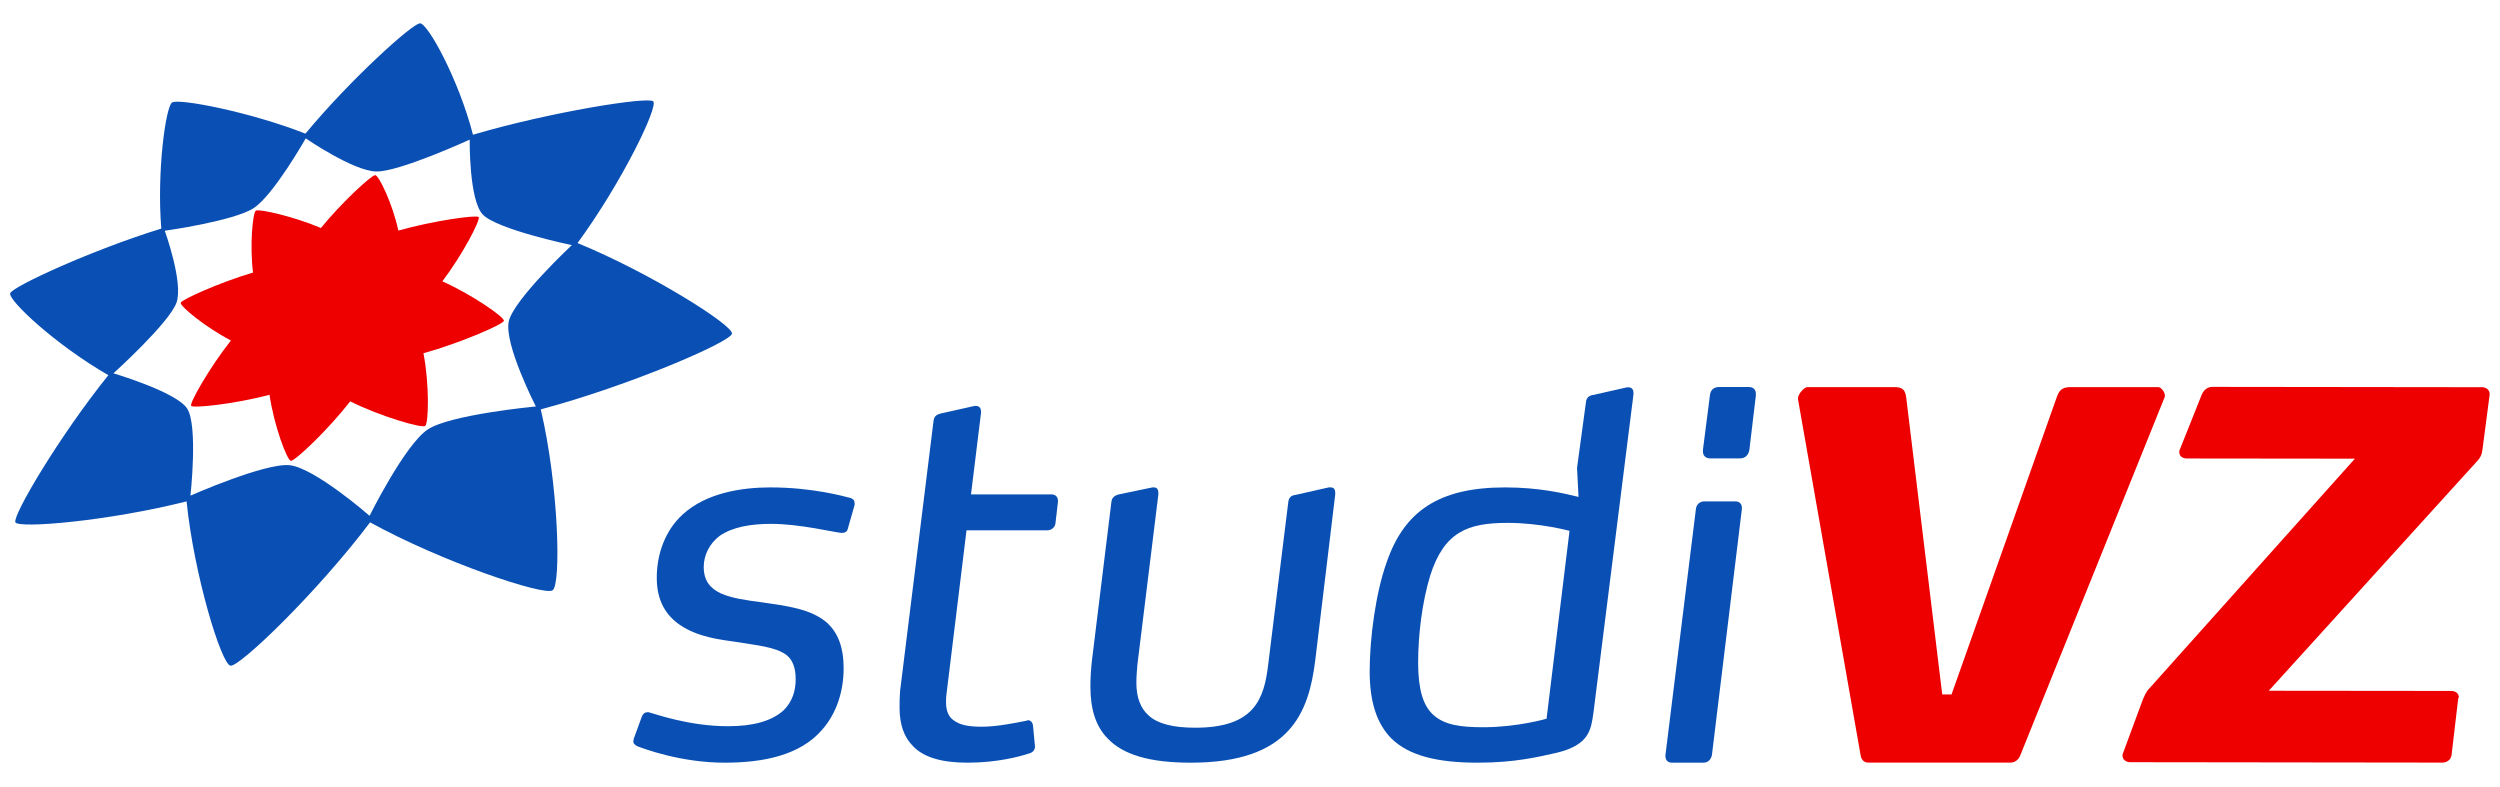
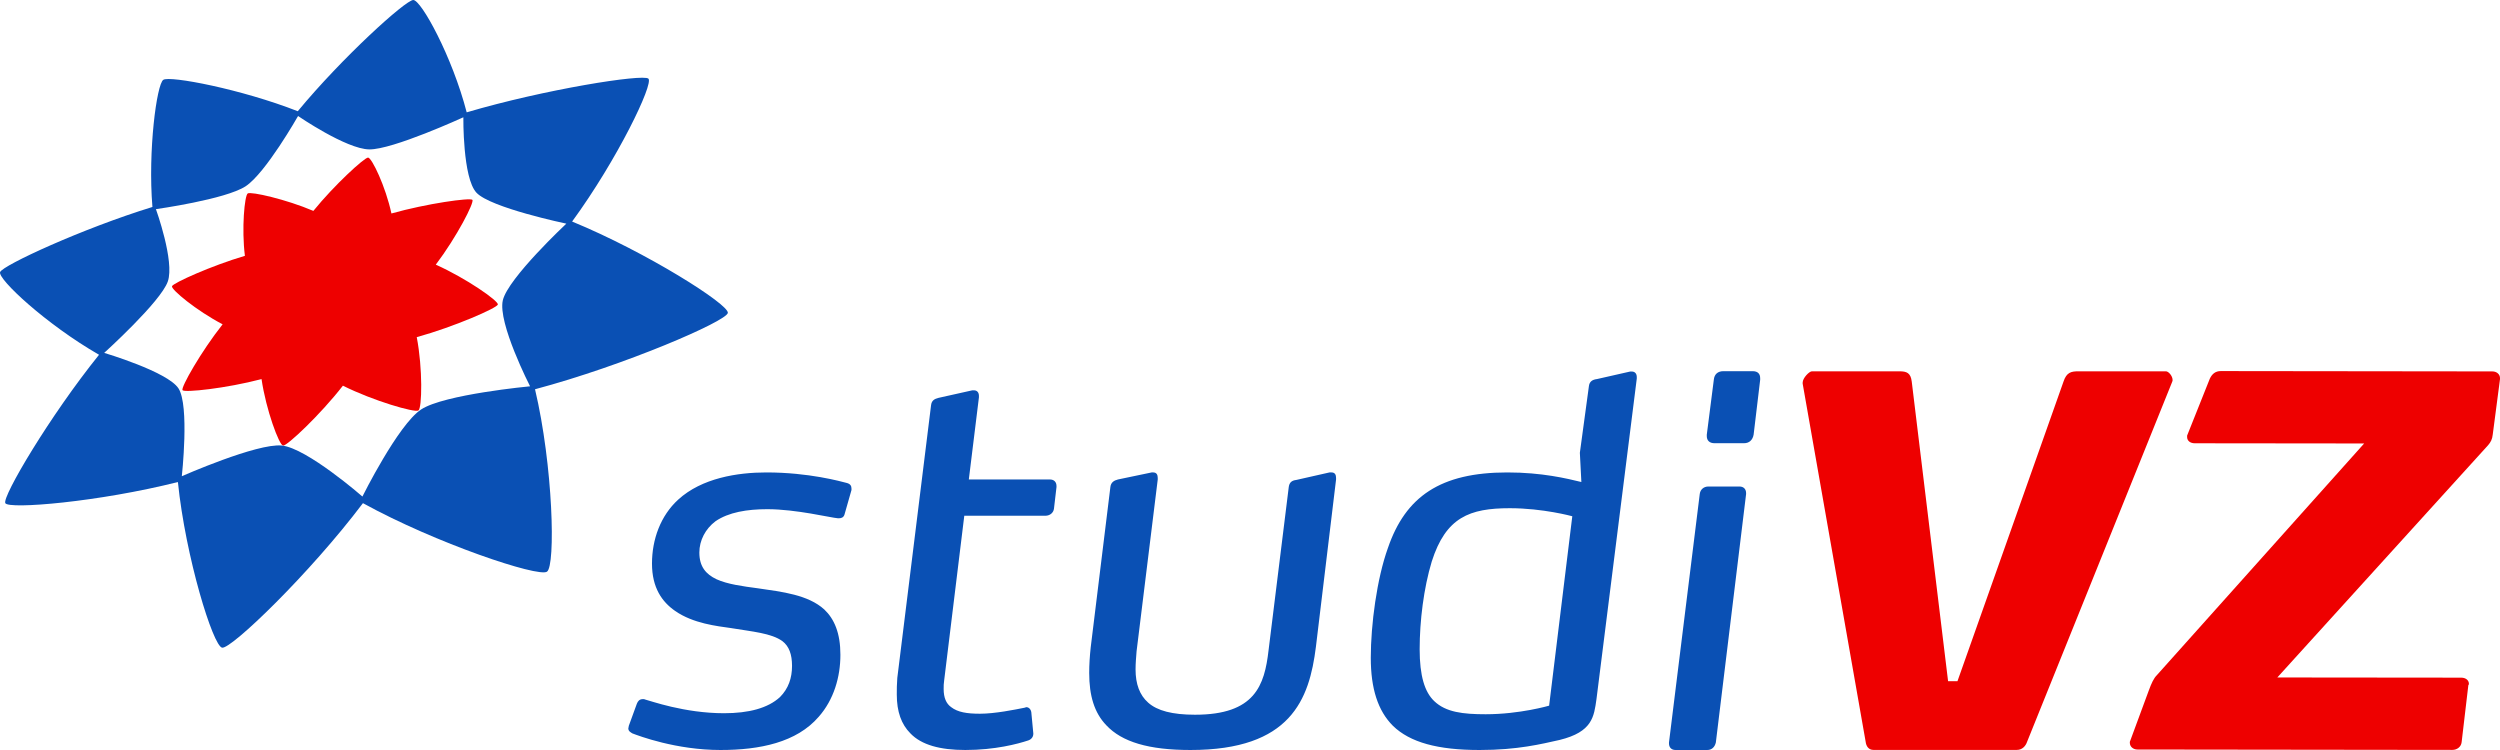
- <svg xmlns="http://www.w3.org/2000/svg" version="1.1" x="0px" y="0px" width="623px" height="196px" viewBox="-2.523 -5.811 623 196" enable-background="new -2.523 -5.811 623 196" xml:space="preserve">
-   <defs>
- </defs>
-   <path fill="#0A50B4" d="M208.707,126.107c-0.248,0.744-0.873,0.871-1.369,0.871h-0.248c-1.748-0.127-10.334-2.244-17.434-2.244  c-4.982,0-9.588,0.752-12.826,2.988c-2.484,1.871-3.982,4.736-3.982,7.725c0,3.488,1.621,5.352,4.23,6.598  c2.738,1.248,6.477,1.74,10.213,2.238c6.1,0.877,12.455,1.621,16.434,5.234c2.496,2.365,3.986,5.85,3.986,11.205  c0,5.479-1.621,11.078-5.355,15.314c-5.475,6.352-14.568,8.215-24.281,8.215c-10.953,0-20.166-3.482-21.787-4.107  c-0.371-0.25-0.996-0.498-0.996-1.246c0-0.121,0.121-0.373,0.121-0.621l1.996-5.477c0.252-0.623,0.625-1.125,1.496-1.125  c0.248,0,0.373,0,0.621,0.125c1.121,0.25,9.586,3.363,19.422,3.363c6.104,0,10.834-1.244,13.824-3.986  c2.113-2.117,2.984-4.729,2.984-7.719c0-2.861-0.744-4.854-2.365-6.1c-2.736-1.992-7.467-2.365-12.699-3.236  c-3.488-0.498-9.344-1.125-13.822-4.234c-3.234-2.244-5.727-5.729-5.727-11.703c0-5.977,2.113-11.83,6.475-15.812  c5.848-5.352,14.691-6.723,21.791-6.723c10.586,0,18.426,2.236,19.92,2.611c0.871,0.25,1.119,0.748,1.119,1.369v0.371  L208.707,126.107z" />
-   <path fill="#0A50B4" d="M260.495,124.613c-0.121,0.996-0.996,1.742-2.118,1.742H238.33l-4.975,40.711  c-0.125,0.75-0.125,1.367-0.125,2.117c0,2.119,0.621,3.613,1.865,4.482c1.617,1.244,3.859,1.621,7.1,1.621  c3.73,0,8.586-0.998,11.078-1.494c0.121,0,0.248-0.127,0.369-0.127c0.631,0,1.127,0.498,1.252,1.244l0.496,5.234v0.123  c0,0.75-0.496,1.369-1.244,1.619c-2.613,0.869-8.221,2.365-15.561,2.365c-6.227,0-10.834-1.244-13.574-4.107  c-2.238-2.244-3.363-5.355-3.363-9.592c0-1.238,0-2.613,0.125-4.107l8.34-67.359c0.129-1.246,0.873-1.615,1.865-1.869l8.348-1.864  h0.373c0.869,0,1.248,0.62,1.248,1.366v0.379l-2.496,20.291h20.048c0.996,0,1.621,0.621,1.621,1.621v0.248L260.495,124.613z" />
-   <path fill="#0A50B4" d="M325.239,158.724c-1.623,13.082-6.23,25.527-31.004,25.527c-10.336,0-16.939-1.994-20.793-6.102  c-2.994-3.107-4.238-7.348-4.238-12.945c0-1.998,0.131-4.109,0.375-6.348l4.859-39.598c0.123-1.121,0.871-1.619,1.865-1.867  l8.344-1.742h0.373c0.871,0,1.123,0.623,1.123,1.371v0.371l-5.23,42.457c-0.123,1.615-0.252,2.984-0.252,4.484  c0,3.605,1,6.346,3.117,8.215c2.234,1.996,5.973,2.986,11.574,2.986c14.82,0,17.182-7.225,18.182-15.936l4.975-40.217  c0.127-1.244,0.752-1.742,1.869-1.871l8.221-1.861h0.496c0.875,0,1.123,0.623,1.123,1.371v0.371L325.239,158.724z" />
-   <path fill="#0A50B4" d="M403.296,90.709h-0.377l-8.215,1.863c-1.121,0.132-1.869,0.624-1.994,1.744l-2.236,16.476l0.371,7.225  c-3.609-0.873-9.713-2.367-18.306-2.367c-16.557,0-25.152,5.977-29.508,18.676c-2.732,7.59-4.232,18.924-4.232,27.139  c0,7.596,1.744,13.08,5.475,16.812c4.234,4.111,11.086,5.975,21.418,5.975c9.465,0,15.317-1.496,19.796-2.488  c8.096-1.994,8.469-5.727,9.092-10.088l9.961-79.225v-0.37C404.541,91.328,404.162,90.709,403.296,90.709z M382.878,173.294  c0,0-7.226,2.121-15.69,2.121c-5.605,0-9.84-0.498-12.701-3.238c-2.365-2.24-3.609-6.23-3.609-12.83  c0-6.971,0.992-15.064,2.984-21.664c3.486-10.953,9.342-13.193,19.303-13.193c8.218,0,15.437,1.99,15.437,1.99L382.878,173.294z" />
-   <path fill="#0A50B4" d="M424.083,182.388c-0.252,1.117-0.996,1.863-2.117,1.863h-7.848c-0.992,0-1.617-0.621-1.617-1.619v-0.244  l7.6-61.385c0.125-1.123,0.992-1.873,2.113-1.873h7.719c0.998,0,1.625,0.627,1.625,1.623v0.25L424.083,182.388z" />
-   <path fill="#0A50B4" d="M433.419,106.314c-0.248,1.369-1.119,2.111-2.361,2.111h-7.348c-1.119,0-1.865-0.619-1.865-1.74v-0.371  l1.738-13.577c0.127-1.368,0.996-2.114,2.365-2.114h7.223c1.248,0,1.869,0.621,1.869,1.744v0.37L433.419,106.314z" />
-   <path fill="#EE0000" d="M501.019,182.199c-0.377,1.141-1.266,2.029-2.535,2.029h-35.475c-1.137,0-1.777-0.889-1.902-2.029  L445.54,93.697v-0.253c0-1.135,1.643-2.787,2.275-2.787h21.649c1.773,0,2.779,0.376,3.035,2.537l8.984,74.059h2.316l26.211-74.059  c0.754-2.284,1.898-2.537,3.672-2.537h21.646c0.629,0,1.643,1.138,1.643,2.161c0,0.119,0,0.25-0.125,0.5L501.019,182.199z" />
-   <path fill="#EE0000" d="M616.103,106.25c-0.133,1.27-0.506,1.898-1.146,2.662l-52.1,57.412l45.451,0.047  c1.137,0.012,1.898,0.637,1.898,1.531c0,0.125-0.008,0.254-0.129,0.254l-1.67,14.174c-0.125,1.143-1.141,1.898-2.275,1.898  l-77.828-0.098c-1.137,0-1.9-0.75-1.9-1.648v-0.252l4.672-12.654c0.689-1.871,1.236-3.051,1.996-3.807l51.246-57.279l-41.867-0.047  c-1.133,0-1.891-0.641-1.891-1.527l0.002-0.375l5.602-14.046c0.58-1.245,1.443-1.896,2.713-1.896l67.119,0.082  c1.137,0,1.896,0.758,1.896,1.652v0.248L616.103,106.25z" />
-   <path fill="#EE0000" d="M107.71,64.295c5.184-6.852,9.588-15.424,9.043-16.02c-0.543-0.578-11.252,0.906-20.01,3.371  c-1.439-6.699-4.859-13.791-5.771-13.813c-0.91-0.011-8.342,6.792-13.521,13.177c-6.715-2.868-15.436-4.834-16.219-4.319  c-0.785,0.519-1.545,8.694-0.703,15.421c-8.289,2.45-17.742,6.718-18.02,7.514c-0.27,0.792,6.016,6.022,12.512,9.413  c-5.371,6.804-10.354,15.612-9.914,16.279c0.438,0.659,10.758-0.437,19.537-2.739c1.111,7.64,4.357,16.341,5.326,16.441  c0.975,0.102,9.168-7.598,14.783-14.812c7.521,3.763,17.764,6.718,18.664,6.132c0.896-0.592,1.084-10.404-0.414-18.122  c9.256-2.569,19.832-7.2,20.043-8.069C123.242,73.268,115.269,67.686,107.71,64.295z" />
-   <path fill="#0A50B4" d="M179.89,77.339c0.342-2.069-20.129-15.036-38.488-22.583c11.223-15.354,20.215-34.102,18.852-35.323  c-1.344-1.199-25.559,2.624-44.91,8.332C111.779,13.973,104.072-0.049,102.136,0c-1.932,0.044-17.553,14.206-28.541,27.49  c-13.922-5.455-31.602-8.831-33.232-7.762c-1.625,1.07-3.836,17.553-2.691,31.426C20.4,56.474,0.701,65.561,0.027,67.241  c-0.674,1.669,11.342,12.907,24.451,20.443C12.316,102.791,0.49,122.787,1.314,124.359c0.818,1.58,23.154-0.303,42.656-5.223  c1.881,18.504,8.691,40.59,10.936,40.945c2.258,0.363,21.643-18.289,34.797-35.723c17.998,9.908,43.318,18.381,45.48,16.941  c2.178-1.432,1.514-26.24-2.949-45.091C154.314,90.316,179.546,79.416,179.89,77.339z M124.279,74.211  c-1.318,5.561,6.732,21.266,6.732,21.266s-21.258,1.992-26.916,5.718c-5.676,3.725-14.521,21.527-14.521,21.527  s-13.725-11.98-19.93-12.604c-6.107-0.625-24.707,7.582-24.707,7.582s1.943-17.502-0.836-21.724  c-2.729-4.135-18.352-8.758-18.352-8.758s13.982-12.623,15.727-17.652c1.732-4.968-2.939-17.875-2.939-17.875  s17.205-2.398,22.172-5.652c4.965-3.261,12.959-17.367,12.959-17.367s11.875,8.158,17.576,8.254  c5.77,0.097,23.277-7.939,23.277-7.939s-0.188,14.961,3.236,18.633c3.482,3.75,22.217,7.655,22.217,7.655  S125.582,68.732,124.279,74.211z" />
+ <svg xmlns="http://www.w3.org/2000/svg" xml:space="preserve" fill-rule="evenodd" stroke-linejoin="round" stroke-miterlimit="2" clip-rule="evenodd" preserveAspectRatio="xMinYMin" viewBox="0 0 2500 750">
+   <path fill="#0a50b4" fill-rule="nonzero" d="M844.432 514.745c-1.004 3.01-3.532 3.524-5.539 3.524h-1.004c-7.072-.514-41.811-9.08-70.538-9.08-20.157 0-38.793 3.043-51.894 12.09-10.05 7.57-16.111 19.162-16.111 31.255 0 14.113 6.558 21.655 17.114 26.696 11.078 5.049 26.206 7.04 41.322 9.055 24.681 3.548 50.393 6.558 66.492 21.177 10.099 9.569 16.128 23.669 16.128 45.335 0 22.168-6.559 44.822-21.666 61.961-22.152 25.7-58.943 33.238-98.242 33.238-44.316 0-81.592-14.088-88.15-16.617-1.501-1.012-4.03-2.015-4.03-5.041 0-.49.489-1.51.489-2.513l8.076-22.16c1.02-2.521 2.529-4.552 6.053-4.552 1.004 0 1.509 0 2.513.506 4.535 1.012 38.785 13.607 78.581 13.607 24.697 0 43.835-5.033 55.933-16.128 8.549-8.565 12.073-19.133 12.073-31.231 0-11.575-3.01-19.639-9.569-24.681-11.07-8.059-30.212-9.568-51.38-13.092-14.113-2.015-37.806-4.552-55.924-17.131-13.085-9.079-23.172-23.18-23.172-47.351 0-24.183 8.549-47.864 26.198-63.975 23.661-21.655 59.44-27.202 88.167-27.202 42.831 0 74.552 9.047 80.596 10.564 3.524 1.012 4.528 3.027 4.528 5.539v1.502zm209.535-6.045c-.49 4.03-4.03 7.048-8.57 7.048h-81.11l-20.129 164.717c-.506 3.035-.506 5.531-.506 8.566q0 12.858 7.546 18.134c6.542 5.033 15.614 6.558 28.727 6.558 15.091 0 34.739-4.037 44.821-6.044.49 0 1.004-.514 1.493-.514 2.553 0 4.56 2.015 5.066 5.033l2.007 21.177v.498c0 3.034-2.007 5.539-5.033 6.55-10.573 3.516-33.263 9.569-62.96 9.569-25.195 0-43.835-5.033-54.921-16.617-9.055-9.079-13.607-21.666-13.607-38.809 0-5.009 0-10.573.506-16.617l33.744-272.536c.522-5.041 3.532-6.534 7.546-7.562l33.776-7.542h1.509c3.516 0 5.049 2.509 5.049 5.527v1.534l-10.099 82.097h81.115c4.03 0 6.558 2.513 6.558 6.559v1.003zm261.955 138.013c-6.567 52.93-25.207 103.283-125.443 103.283-41.819 0-68.535-8.068-84.129-24.689-12.113-12.571-17.147-29.73-17.147-52.375 0-8.084.53-16.626 1.518-25.685l19.659-160.214c.498-4.535 3.524-6.55 7.546-7.554l33.76-7.048h1.509c3.524 0 4.544 2.521 4.544 5.547v1.501l-21.161 171.782c-.497 6.534-1.019 12.073-1.019 18.142 0 14.586 4.046 25.676 12.611 33.238 9.039 8.076 24.167 12.082 46.829 12.082 59.962 0 69.518-29.233 73.564-64.477l20.129-162.719c.514-5.033 3.043-7.048 7.562-7.57l33.262-7.53h2.007c3.541 0 4.544 2.521 4.544 5.547v1.501zm315.82-275.189h-1.526l-33.238 7.537c-4.535.535-7.562 2.525-8.068 7.057l-9.046 66.662 1.501 29.232c-14.602-3.532-39.299-9.577-74.067-9.577-66.99 0-101.765 24.183-119.389 75.564-11.054 30.709-17.123 76.566-17.123 109.804 0 30.734 7.056 52.922 22.152 68.022 17.131 16.633 44.854 24.175 86.657 24.175 38.296 0 61.973-6.053 80.095-10.066 32.757-8.068 34.266-23.172 36.787-40.817l40.302-320.545v-1.497c0-3.047-1.534-5.551-5.037-5.551m-82.612 334.14s-29.236 8.581-63.482 8.581c-22.678 0-39.813-2.015-51.388-13.101-9.569-9.063-14.602-25.206-14.602-51.91 0-28.205 4.013-60.949 12.073-87.653 14.104-44.316 37.798-53.379 78.1-53.379 33.25 0 62.458 8.052 62.458 8.052zm166.716 36.794c-1.02 4.52-4.03 7.538-8.565 7.538h-31.753c-4.014 0-6.543-2.513-6.543-6.551v-.987l30.75-248.364c.506-4.544 4.013-7.579 8.549-7.579h31.231c4.038 0 6.575 2.537 6.575 6.567v1.012zm37.774-307.796c-1.004 5.539-4.528 8.541-9.553 8.541h-29.73c-4.528 0-7.546-2.505-7.546-7.04v-1.501l7.032-54.933c.514-5.535 4.03-8.553 9.569-8.553h29.224c5.05 0 7.562 2.512 7.562 7.056v1.497z" />
+   <path fill="#e00" fill-rule="nonzero" d="M2027.13 741.694c-1.525 4.616-5.122 8.209-10.256 8.209h-143.533c-4.6 0-7.19-3.597-7.695-8.209l-62.985-358.081v-1.023c0-4.593 6.648-11.277 9.205-11.277h87.592c7.174 0 11.244 1.522 12.28 10.265l36.349 299.644h9.371l106.05-299.644c3.051-9.241 7.679-10.265 14.857-10.265h87.58c2.545 0 6.647 4.605 6.647 8.744 0 .481 0 1.011-.505 2.023zm465.632-307.291c-.538 5.138-2.048 7.679-4.637 10.77l-210.797 232.29 183.895.19c4.6.049 7.679 2.578 7.679 6.195 0 .505-.032 1.027-.522 1.027l-6.756 57.349c-.506 4.624-4.617 7.679-9.205 7.679l-314.893-.397c-4.601 0-7.688-3.034-7.688-6.667v-1.02l18.903-51.198c2.788-7.57 5.001-12.345 8.076-15.403l207.342-231.752-169.394-.19c-4.584 0-7.651-2.594-7.651-6.179l.008-1.517 22.666-56.83c2.346-5.037 5.838-7.671 10.976-7.671l271.565.331c4.6 0 7.671 3.067 7.671 6.684v1.004zM435.792 264.652c20.975-27.723 38.794-62.405 36.589-64.817-2.197-2.338-45.526 3.666-80.961 13.639-5.822-27.104-19.66-55.798-23.35-55.887-3.682-.045-33.752 27.48-54.706 53.314-27.169-11.604-62.454-19.558-65.622-17.475-3.176 2.1-6.251 35.176-2.845 62.394-33.537 9.913-71.784 27.181-72.909 30.402-1.092 3.204 24.341 24.365 50.624 38.085-21.731 27.529-41.892 63.166-40.112 65.865 1.772 2.666 43.527-1.768 79.047-11.082 4.495 30.911 17.628 66.116 21.549 66.52 3.945.413 37.094-30.741 59.812-59.929 30.43 15.225 71.874 27.181 75.515 24.81 3.625-2.395 4.386-42.095-1.675-73.322 37.45-10.394 80.24-29.131 81.094-32.647.793-3.565-31.466-26.15-62.05-39.87" />
+   <path fill="#0a50b4" fill-rule="nonzero" d="M727.838 312.915c1.383-8.371-81.442-60.836-155.723-91.371 45.408-62.122 81.79-137.977 76.275-142.917-5.438-4.851-103.412 10.616-181.706 33.711C452.26 56.535 421.077-.198 413.244.001c-7.817.178-71.02 57.477-115.477 111.224-56.329-22.071-127.862-35.73-134.457-31.405-6.575 4.33-15.521 71.02-10.888 127.15C82.539 228.495 2.837 265.261.11 272.059c-2.727 6.752 45.889 52.221 98.929 82.712C49.831 415.894 1.983 496.798 5.317 503.159c3.309 6.392 93.681-1.226 172.587-21.133 7.61 74.868 35.163 164.228 44.247 165.664 9.136 1.469 87.568-73.997 140.789-144.535 72.82 40.088 175.265 74.37 184.013 68.543 8.812-5.794 6.125-106.167-11.932-182.439 89.336-23.839 191.425-67.94 192.817-76.344m-225.003-12.656c-5.333 22.5 27.238 86.043 27.238 86.043s-86.011 8.059-108.903 23.135c-22.965 15.071-58.752 87.098-58.752 87.098s-55.532-48.471-80.637-50.996c-24.709-2.528-99.965 30.677-99.965 30.677s7.861-70.813-3.382-87.895c-11.042-16.731-74.253-35.435-74.253-35.435s56.571-51.073 63.632-71.42c7.007-20.101-11.891-72.323-11.891-72.323s69.611-9.702 89.708-22.868c20.088-13.194 52.432-70.267 52.432-70.267s48.046 33.007 71.113 33.396c23.345.392 94.179-32.122 94.179-32.122s-.761 60.533 13.093 75.39c14.088 15.172 89.89 30.972 89.89 30.972s-58.23 54.447-63.502 76.615" />
</svg>
